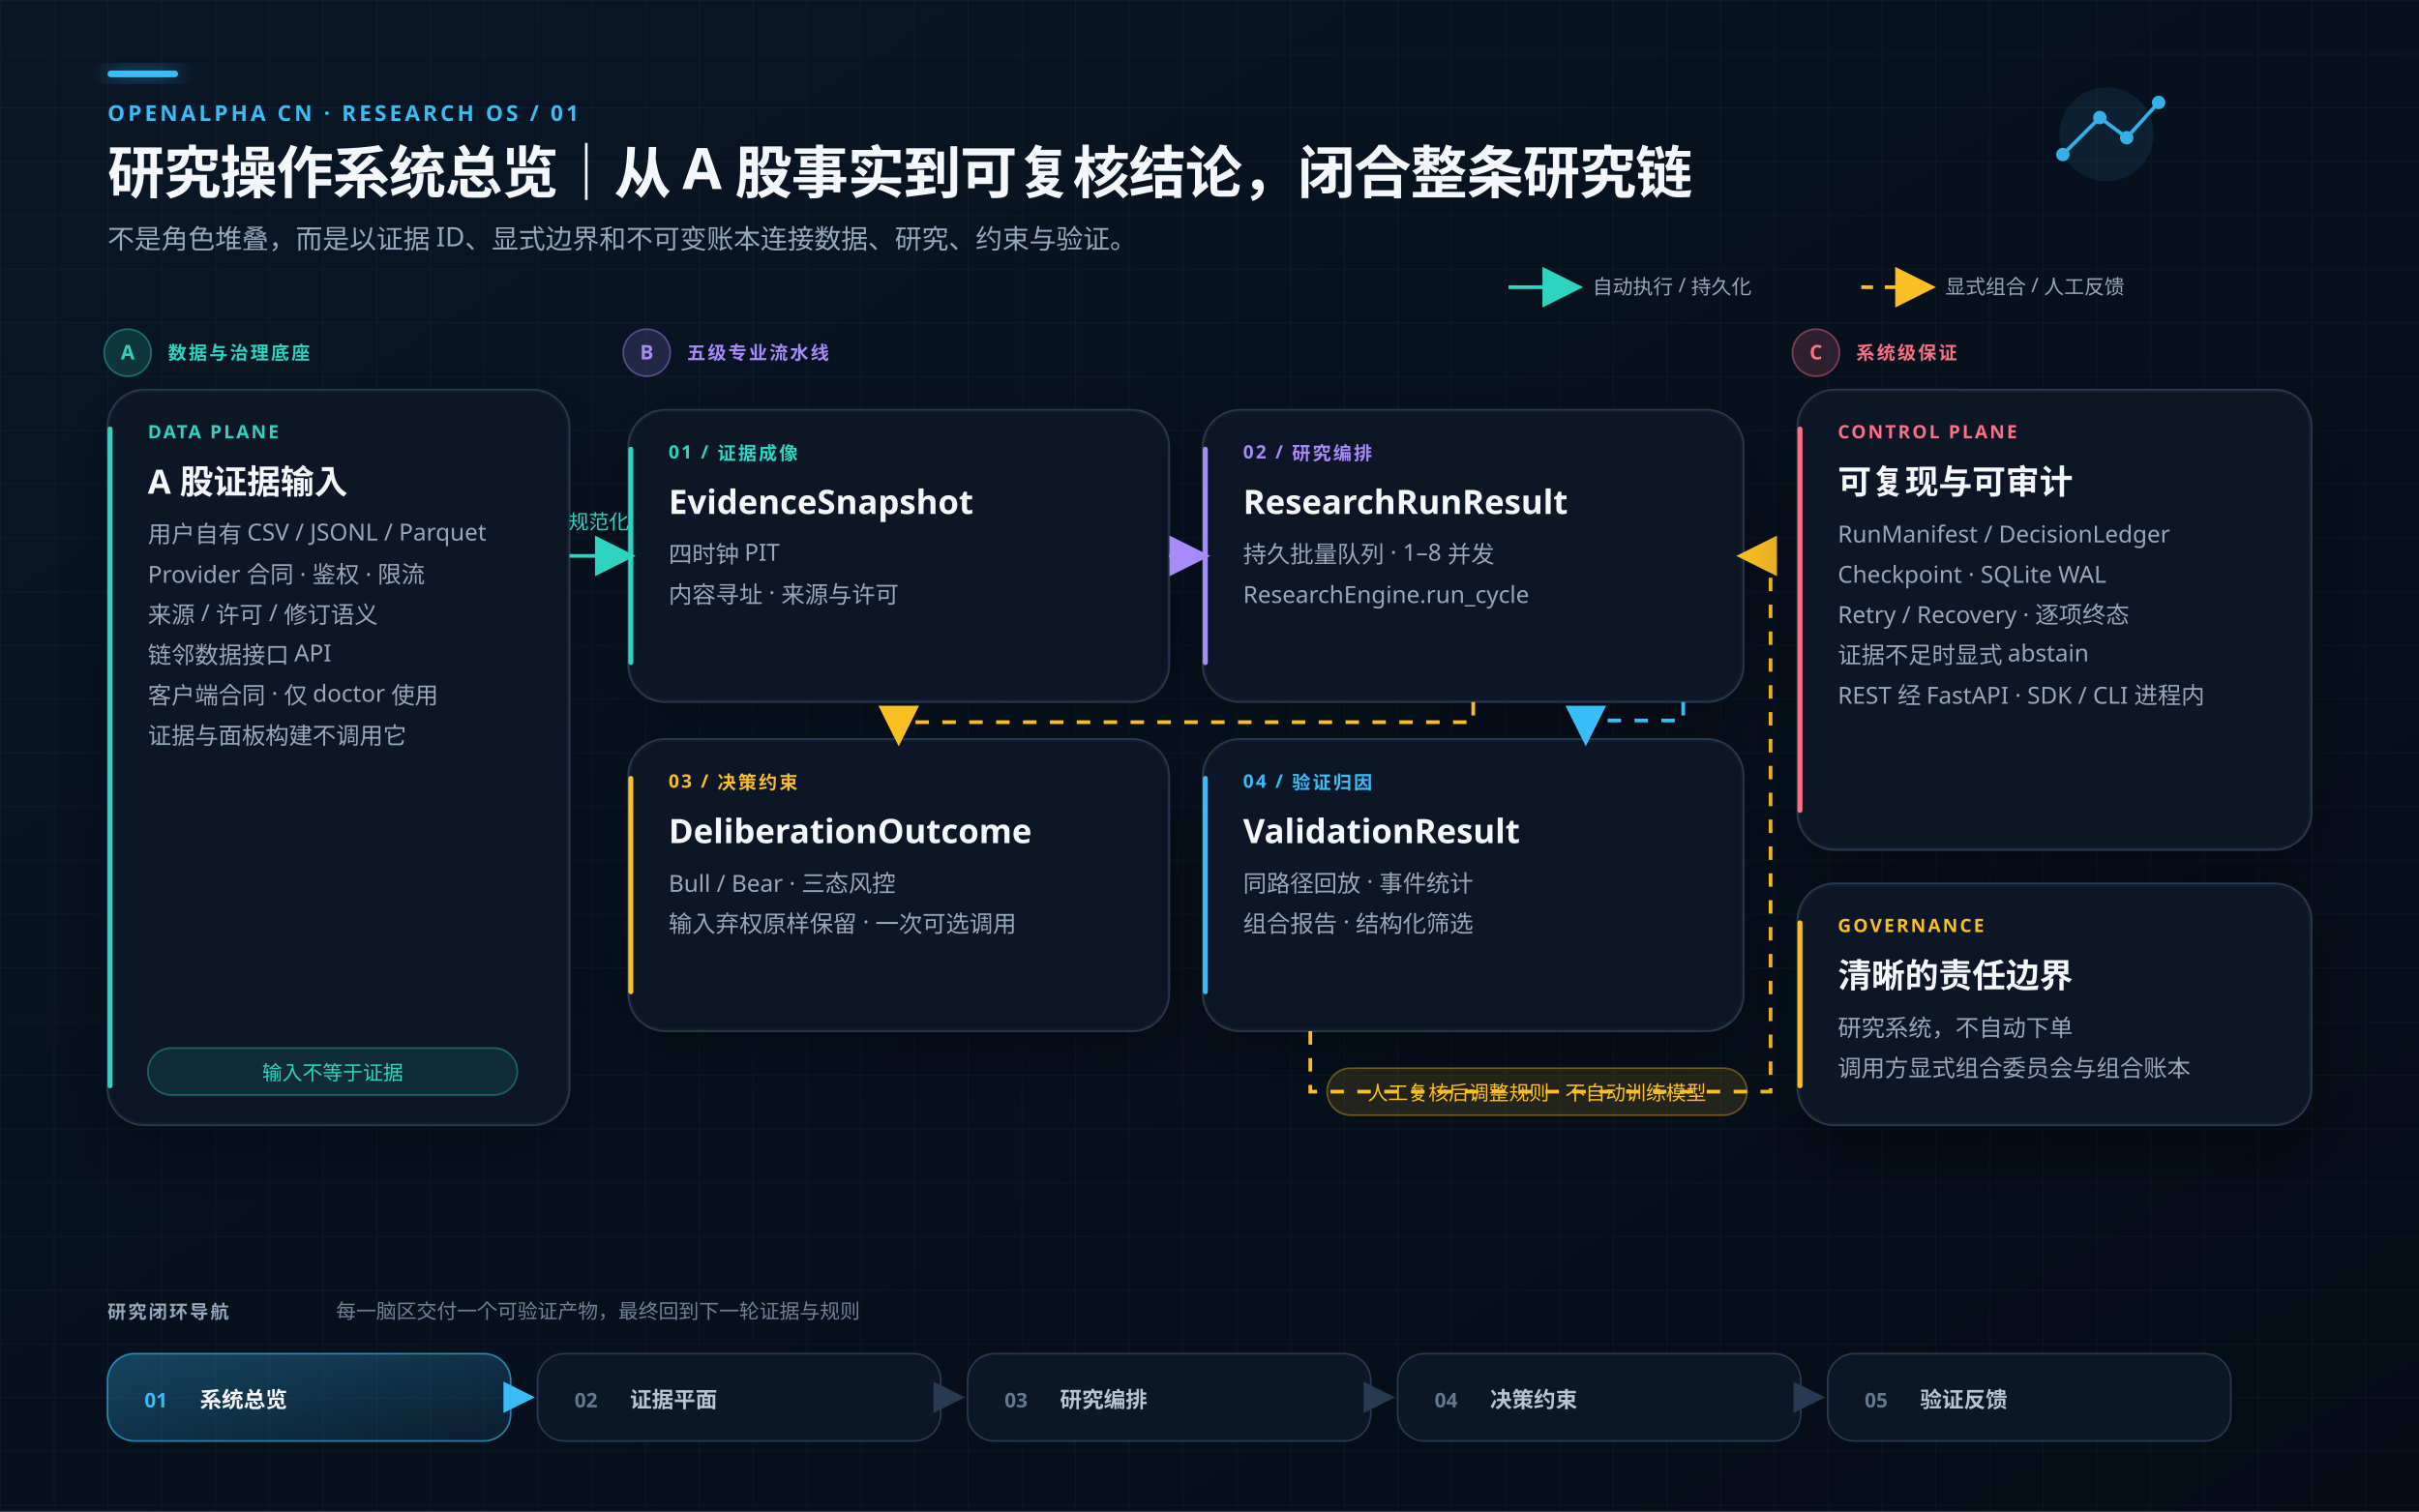
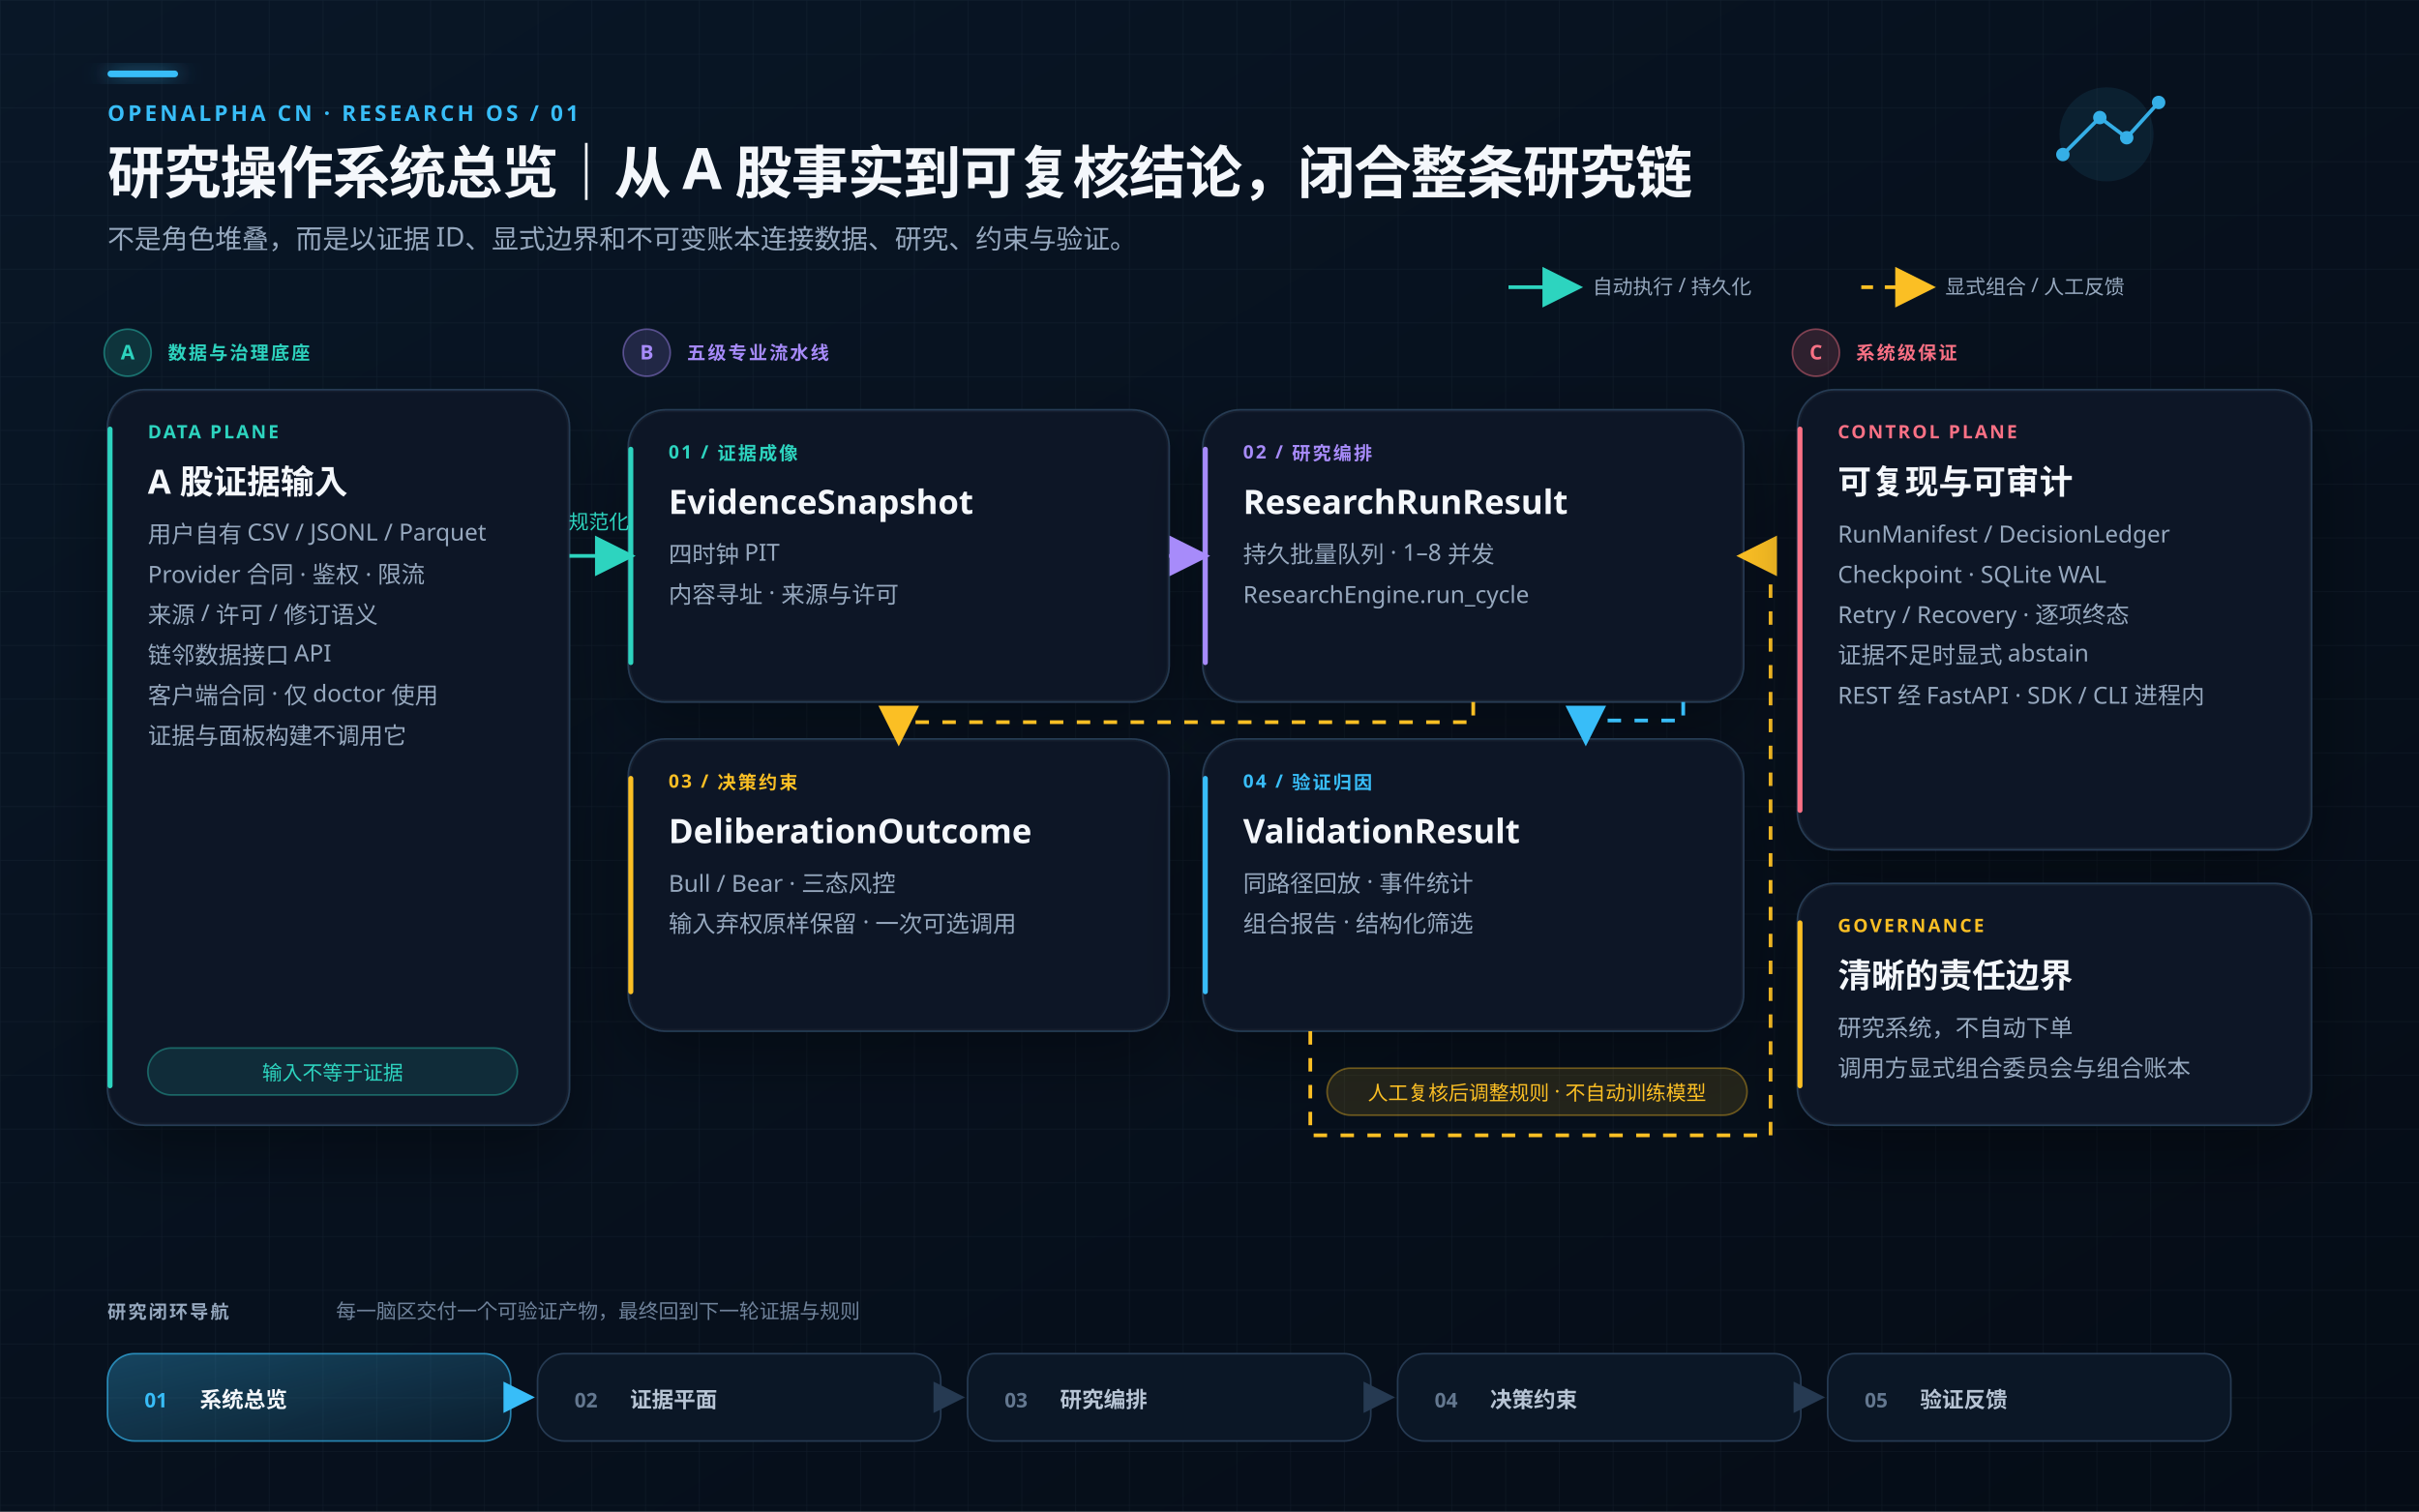
<svg xmlns="http://www.w3.org/2000/svg" width="1440" height="900" viewBox="0 0 1440 900" role="img" aria-labelledby="title desc">
  <defs>
    <linearGradient id="bgGradient" x1="0" y1="0" x2="1" y2="1">
      <stop offset="0" stop-color="#091727" />
      <stop offset=".48" stop-color="#07111E" />
      <stop offset="1" stop-color="#050C16" />
    </linearGradient>
    <radialGradient id="ambient" cx="0" cy="0" r="1" gradientTransform="translate(1160 40) rotate(135) scale(600 420)">
      <stop offset="0" stop-color="#38BDF8" stop-opacity=".16" />
      <stop offset=".62" stop-color="#38BDF8" stop-opacity=".025" />
      <stop offset="1" stop-color="#38BDF8" stop-opacity="0" />
    </radialGradient>
    <linearGradient id="activeNav" x1="0" y1="0" x2="1" y2="1">
      <stop offset="0" stop-color="#38BDF8" stop-opacity=".30" />
      <stop offset="1" stop-color="#38BDF8" stop-opacity=".08" />
    </linearGradient>
    <filter id="shadow" x="-20%" y="-20%" width="150%" height="170%">
      <feDropShadow dx="0" dy="16" stdDeviation="20" flood-color="#000000" flood-opacity=".34" />
    </filter>
    <filter id="softGlow" x="-100%" y="-100%" width="300%" height="300%">
      <feGaussianBlur stdDeviation="7" result="blur" />
      <feMerge>
        <feMergeNode in="blur" />
        <feMergeNode in="SourceGraphic" />
      </feMerge>
    </filter>
    <pattern id="grid" width="32" height="32" patternUnits="userSpaceOnUse">
      <path d="M32 0H0V32" fill="none" stroke="#6D87A3" stroke-width=".55" opacity=".12" />
    </pattern>
    <marker id="arrow" markerWidth="11" markerHeight="11" refX="9" refY="5.5" orient="auto" markerUnits="strokeWidth">
      <path d="M0 0L11 5.5L0 11Z" fill="context-stroke" />
    </marker>
    <style>
      text { font-family: Geist, "Plus Jakarta Sans", "Noto Sans SC", "Microsoft YaHei", sans-serif; }
      .eyebrow { font-size: 13px; font-weight: 760; letter-spacing: 1.8px; }
      .title { font-size: 34px; font-weight: 760; letter-spacing: -.5px; }
      .subtitle { font-size: 16px; font-weight: 480; }
      .micro { font-size: 11px; font-weight: 760; letter-spacing: 1.25px; }
      .cardTitle { font-size: 20px; font-weight: 720; }
      .cardTitleTight { font-size: 17px; font-weight: 720; }
      .body { font-size: 14px; font-weight: 490; }
      .small { font-size: 12px; font-weight: 520; }
      .mono { font-size: 12px; font-weight: 680; font-family: Geist Mono, "Noto Sans Mono CJK SC", monospace; }
      .metric { font-size: 28px; font-weight: 780; letter-spacing: -.5px; }
      .nav { font-size: 13px; font-weight: 680; }
      .navNum { font-size: 12px; font-weight: 800; }
    </style>
  </defs>
  <rect width="1440" height="900" fill="#07111E" />
  <rect width="1440" height="900" fill="url(#bgGradient)" />
  <rect width="1440" height="900" fill="url(#ambient)" />
  <rect width="1440" height="900" fill="url(#grid)" />
  <rect x="64" y="42" width="42" height="4" rx="2" fill="#38BDF8" filter="url(#softGlow)" />
  <text x="64" y="72" class="eyebrow" fill="#38BDF8">OPENALPHA CN · RESEARCH OS / 01</text>
  <text x="64" y="115" class="title" fill="#F4F7FB">研究操作系统总览｜从 A 股事实到可复核结论，闭合整条研究链</text>
  <text x="64" y="148" class="subtitle" fill="#96A8BE">不是角色堆叠，而是以证据 ID、显式边界和不可变账本连接数据、研究、约束与验证。</text>
  <g transform="translate(1210 50)" opacity=".92">
    <circle cx="44" cy="30" r="28" fill="#38BDF8" opacity=".09" />
    <path d="M18 42L40 20L56 32L75 11" fill="none" stroke="#38BDF8" stroke-width="2.2" />
    <circle cx="18" cy="42" r="4" fill="#38BDF8" />
    <circle cx="40" cy="20" r="4" fill="#38BDF8" />
    <circle cx="56" cy="32" r="4" fill="#38BDF8" />
    <circle cx="75" cy="11" r="4" fill="#38BDF8" />
  </g>
  <line x1="898" y1="171" x2="938" y2="171" stroke="#2DD4BF" stroke-width="2.2" marker-end="url(#arrow)" />
  <text x="948" y="175" class="small" fill="#96A8BE" text-anchor="start" opacity="1">自动执行 / 持久化</text>
  <line x1="1108" y1="171" x2="1148" y2="171" stroke="#FBBF24" stroke-width="2.2" stroke-dasharray="7 7" marker-end="url(#arrow)" />
  <text x="1158" y="175" class="small" fill="#96A8BE" text-anchor="start" opacity="1">显式组合 / 人工反馈</text>
  <circle cx="76" cy="210" r="14" fill="#2DD4BF" fill-opacity=".16" stroke="#2DD4BF" stroke-opacity=".45" />
  <text x="76" y="214" class="navNum" fill="#2DD4BF" text-anchor="middle" opacity="1">A</text>
  <text x="100" y="214" class="micro" fill="#2DD4BF" text-anchor="start" opacity="1">数据与治理底座</text>
  <rect x="64" y="232" width="275" height="438" rx="22" fill="#0C1928" stroke="#263A52" filter="url(#shadow)" />
  <rect x="65" y="233" width="273" height="436" rx="21" fill="none" stroke="#FFFFFF" stroke-opacity=".035" />
  <rect x="64" y="254" width="3" height="394" rx="1.5" fill="#2DD4BF" />
  <text x="88" y="261" class="micro" fill="#2DD4BF" text-anchor="start" opacity="1">DATA PLANE</text>
  <text x="88" y="294" class="cardTitle" fill="#F4F7FB" text-anchor="start" opacity="1">A 股证据输入</text>
  <text x="88" y="323" class="body" fill="#96A8BE" text-anchor="start" opacity="1">用户自有 CSV / JSONL / Parquet</text>
  <text x="88" y="347" class="body" fill="#96A8BE" text-anchor="start" opacity="1">Provider 合同 · 鉴权 · 限流</text>
  <text x="88" y="371" class="body" fill="#96A8BE" text-anchor="start" opacity="1">来源 / 许可 / 修订语义</text>
  <text x="88" y="395" class="body" fill="#96A8BE" text-anchor="start" opacity="1">链邻数据接口 API</text>
  <text x="88" y="419" class="body" fill="#96A8BE" text-anchor="start" opacity="1">客户端合同 · 仅 doctor 使用</text>
  <text x="88" y="443" class="body" fill="#96A8BE" text-anchor="start" opacity="1">证据与面板构建不调用它</text>
  <rect x="88" y="624" width="220" height="28" rx="14" fill="#2DD4BF" fill-opacity="0.12" stroke="#2DD4BF" stroke-opacity=".38" />
  <text x="198.0" y="643" class="small" fill="#2DD4BF" text-anchor="middle" opacity="1">输入不等于证据</text>
  <circle cx="385" cy="210" r="14" fill="#A78BFA" fill-opacity=".16" stroke="#A78BFA" stroke-opacity=".45" />
  <text x="385" y="214" class="navNum" fill="#A78BFA" text-anchor="middle" opacity="1">B</text>
  <text x="409" y="214" class="micro" fill="#A78BFA" text-anchor="start" opacity="1">五级专业流水线</text>
  <rect x="374" y="244" width="322" height="174" rx="22" fill="#0C1928" stroke="#263A52" filter="url(#shadow)" />
  <rect x="375" y="245" width="320" height="172" rx="21" fill="none" stroke="#FFFFFF" stroke-opacity=".035" />
  <rect x="374" y="266" width="3" height="130" rx="1.5" fill="#2DD4BF" />
  <text x="398" y="273" class="micro" fill="#2DD4BF" text-anchor="start" opacity="1">01 / 证据成像</text>
  <text x="398" y="306" class="cardTitle" fill="#F4F7FB" text-anchor="start" opacity="1">EvidenceSnapshot</text>
  <text x="398" y="335" class="body" fill="#96A8BE" text-anchor="start" opacity="1">四时钟 PIT</text>
  <text x="398" y="359" class="body" fill="#96A8BE" text-anchor="start" opacity="1">内容寻址 · 来源与许可</text>
  <rect x="716" y="244" width="322" height="174" rx="22" fill="#0C1928" stroke="#263A52" filter="url(#shadow)" />
  <rect x="717" y="245" width="320" height="172" rx="21" fill="none" stroke="#FFFFFF" stroke-opacity=".035" />
  <rect x="716" y="266" width="3" height="130" rx="1.5" fill="#A78BFA" />
  <text x="740" y="273" class="micro" fill="#A78BFA" text-anchor="start" opacity="1">02 / 研究编排</text>
  <text x="740" y="306" class="cardTitle" fill="#F4F7FB" text-anchor="start" opacity="1">ResearchRunResult</text>
  <text x="740" y="335" class="body" fill="#96A8BE" text-anchor="start" opacity="1">持久批量队列 · 1–8 并发</text>
  <text x="740" y="359" class="body" fill="#96A8BE" text-anchor="start" opacity="1">ResearchEngine.run_cycle</text>
  <rect x="374" y="440" width="322" height="174" rx="22" fill="#0C1928" stroke="#263A52" filter="url(#shadow)" />
  <rect x="375" y="441" width="320" height="172" rx="21" fill="none" stroke="#FFFFFF" stroke-opacity=".035" />
  <rect x="374" y="462" width="3" height="130" rx="1.5" fill="#FBBF24" />
  <text x="398" y="469" class="micro" fill="#FBBF24" text-anchor="start" opacity="1">03 / 决策约束</text>
  <text x="398" y="502" class="cardTitle" fill="#F4F7FB" text-anchor="start" opacity="1">DeliberationOutcome</text>
  <text x="398" y="531" class="body" fill="#96A8BE" text-anchor="start" opacity="1">Bull / Bear · 三态风控</text>
  <text x="398" y="555" class="body" fill="#96A8BE" text-anchor="start" opacity="1">输入弃权原样保留 · 一次可选调用</text>
  <rect x="716" y="440" width="322" height="174" rx="22" fill="#0C1928" stroke="#263A52" filter="url(#shadow)" />
  <rect x="717" y="441" width="320" height="172" rx="21" fill="none" stroke="#FFFFFF" stroke-opacity=".035" />
  <rect x="716" y="462" width="3" height="130" rx="1.5" fill="#38BDF8" />
  <text x="740" y="469" class="micro" fill="#38BDF8" text-anchor="start" opacity="1">04 / 验证归因</text>
  <text x="740" y="502" class="cardTitle" fill="#F4F7FB" text-anchor="start" opacity="1">ValidationResult</text>
  <text x="740" y="531" class="body" fill="#96A8BE" text-anchor="start" opacity="1">同路径回放 · 事件统计</text>
  <text x="740" y="555" class="body" fill="#96A8BE" text-anchor="start" opacity="1">组合报告 · 结构化筛选</text>
  <path d="M696 331L716 331" fill="none" stroke="#A78BFA" stroke-width="2.2" marker-end="url(#arrow)" />
  <path d="M877 418V430H535V440" fill="none" stroke="#FBBF24" stroke-width="2.2" stroke-dasharray="8 8" marker-end="url(#arrow)" opacity="1" />
  <path d="M1002 418V429H944V440" fill="none" stroke="#38BDF8" stroke-width="2.2" stroke-dasharray="8 8" marker-end="url(#arrow)" opacity="1" />
-   <path d="M780 614V650H1054V331H1038" fill="none" stroke="#FBBF24" stroke-width="2.2" stroke-dasharray="8 8" marker-end="url(#arrow)" opacity="1" />
+   <path d="M780 614V676H1054V331H1038" fill="none" stroke="#FBBF24" stroke-width="2.2" stroke-dasharray="8 8" marker-end="url(#arrow)" opacity="1" />
  <rect x="790" y="636" width="250" height="28" rx="14" fill="#FBBF24" fill-opacity="0.12" stroke="#FBBF24" stroke-opacity=".38" />
  <text x="915.0" y="655" class="small" fill="#FBBF24" text-anchor="middle" opacity="1">人工复核后调整规则 · 不自动训练模型</text>
  <path d="M339 331L374 331" fill="none" stroke="#2DD4BF" stroke-width="2.2" marker-end="url(#arrow)" />
  <text x="356.5" y="315" class="small" fill="#2DD4BF" text-anchor="middle" opacity="1">规范化</text>
  <circle cx="1081" cy="210" r="14" fill="#FB7185" fill-opacity=".16" stroke="#FB7185" stroke-opacity=".45" />
  <text x="1081" y="214" class="navNum" fill="#FB7185" text-anchor="middle" opacity="1">C</text>
  <text x="1105" y="214" class="micro" fill="#FB7185" text-anchor="start" opacity="1">系统级保证</text>
  <rect x="1070" y="232" width="306" height="274" rx="22" fill="#0C1928" stroke="#263A52" filter="url(#shadow)" />
  <rect x="1071" y="233" width="304" height="272" rx="21" fill="none" stroke="#FFFFFF" stroke-opacity=".035" />
  <rect x="1070" y="254" width="3" height="230" rx="1.5" fill="#FB7185" />
  <text x="1094" y="261" class="micro" fill="#FB7185" text-anchor="start" opacity="1">CONTROL PLANE</text>
  <text x="1094" y="294" class="cardTitle" fill="#F4F7FB" text-anchor="start" opacity="1">可复现与可审计</text>
  <text x="1094" y="323" class="body" fill="#96A8BE" text-anchor="start" opacity="1">RunManifest / DecisionLedger</text>
  <text x="1094" y="347" class="body" fill="#96A8BE" text-anchor="start" opacity="1">Checkpoint · SQLite WAL</text>
  <text x="1094" y="371" class="body" fill="#96A8BE" text-anchor="start" opacity="1">Retry / Recovery · 逐项终态</text>
  <text x="1094" y="395" class="body" fill="#96A8BE" text-anchor="start" opacity="1">证据不足时显式 abstain</text>
  <text x="1094" y="419" class="body" fill="#96A8BE" text-anchor="start" opacity="1">REST 经 FastAPI · SDK / CLI 进程内</text>
  <rect x="1070" y="526" width="306" height="144" rx="22" fill="#0C1928" stroke="#263A52" filter="url(#shadow)" />
  <rect x="1071" y="527" width="304" height="142" rx="21" fill="none" stroke="#FFFFFF" stroke-opacity=".035" />
  <rect x="1070" y="548" width="3" height="100" rx="1.5" fill="#FBBF24" />
  <text x="1094" y="555" class="micro" fill="#FBBF24" text-anchor="start" opacity="1">GOVERNANCE</text>
  <text x="1094" y="588" class="cardTitle" fill="#F4F7FB" text-anchor="start" opacity="1">清晰的责任边界</text>
  <text x="1094" y="617" class="body" fill="#96A8BE" text-anchor="start" opacity="1">研究系统，不自动下单</text>
  <text x="1094" y="641" class="body" fill="#96A8BE" text-anchor="start" opacity="1">调用方显式组合委员会与组合账本</text>
  <text x="64" y="785" class="micro" fill="#96A8BE" text-anchor="start" opacity="1">研究闭环导航</text>
  <text x="200" y="785" class="small" fill="#6F829A" text-anchor="start" opacity="1">每一脑区交付一个可验证产物，最终回到下一轮证据与规则</text>
  <rect x="64" y="806" width="240" height="52" rx="16" fill="url(#activeNav)" stroke="#38BDF8" stroke-opacity=".64" />
  <text x="86" y="838" class="navNum" fill="#38BDF8" text-anchor="start" opacity="1">01</text>
  <text x="119" y="838" class="nav" fill="#F4F7FB" text-anchor="start" opacity="1">系统总览</text>
  <path d="M309 832H315" stroke="#38BDF8" stroke-width="1.7" marker-end="url(#arrow)" />
  <rect x="320" y="806" width="240" height="52" rx="16" fill="#0B1726" stroke="#263A52" />
  <text x="342" y="838" class="navNum" fill="#647890" text-anchor="start" opacity="1">02</text>
  <text x="375" y="838" class="nav" fill="#B7C4D4" text-anchor="start" opacity="1">证据平面</text>
  <path d="M565 832H571" stroke="#263A52" stroke-width="1.7" marker-end="url(#arrow)" />
  <rect x="576" y="806" width="240" height="52" rx="16" fill="#0B1726" stroke="#263A52" />
  <text x="598" y="838" class="navNum" fill="#647890" text-anchor="start" opacity="1">03</text>
  <text x="631" y="838" class="nav" fill="#B7C4D4" text-anchor="start" opacity="1">研究编排</text>
  <path d="M821 832H827" stroke="#263A52" stroke-width="1.7" marker-end="url(#arrow)" />
  <rect x="832" y="806" width="240" height="52" rx="16" fill="#0B1726" stroke="#263A52" />
  <text x="854" y="838" class="navNum" fill="#647890" text-anchor="start" opacity="1">04</text>
  <text x="887" y="838" class="nav" fill="#B7C4D4" text-anchor="start" opacity="1">决策约束</text>
  <path d="M1077 832H1083" stroke="#263A52" stroke-width="1.7" marker-end="url(#arrow)" />
  <rect x="1088" y="806" width="240" height="52" rx="16" fill="#0B1726" stroke="#263A52" />
  <text x="1110" y="838" class="navNum" fill="#647890" text-anchor="start" opacity="1">05</text>
  <text x="1143" y="838" class="nav" fill="#B7C4D4" text-anchor="start" opacity="1">验证反馈</text>
</svg>
